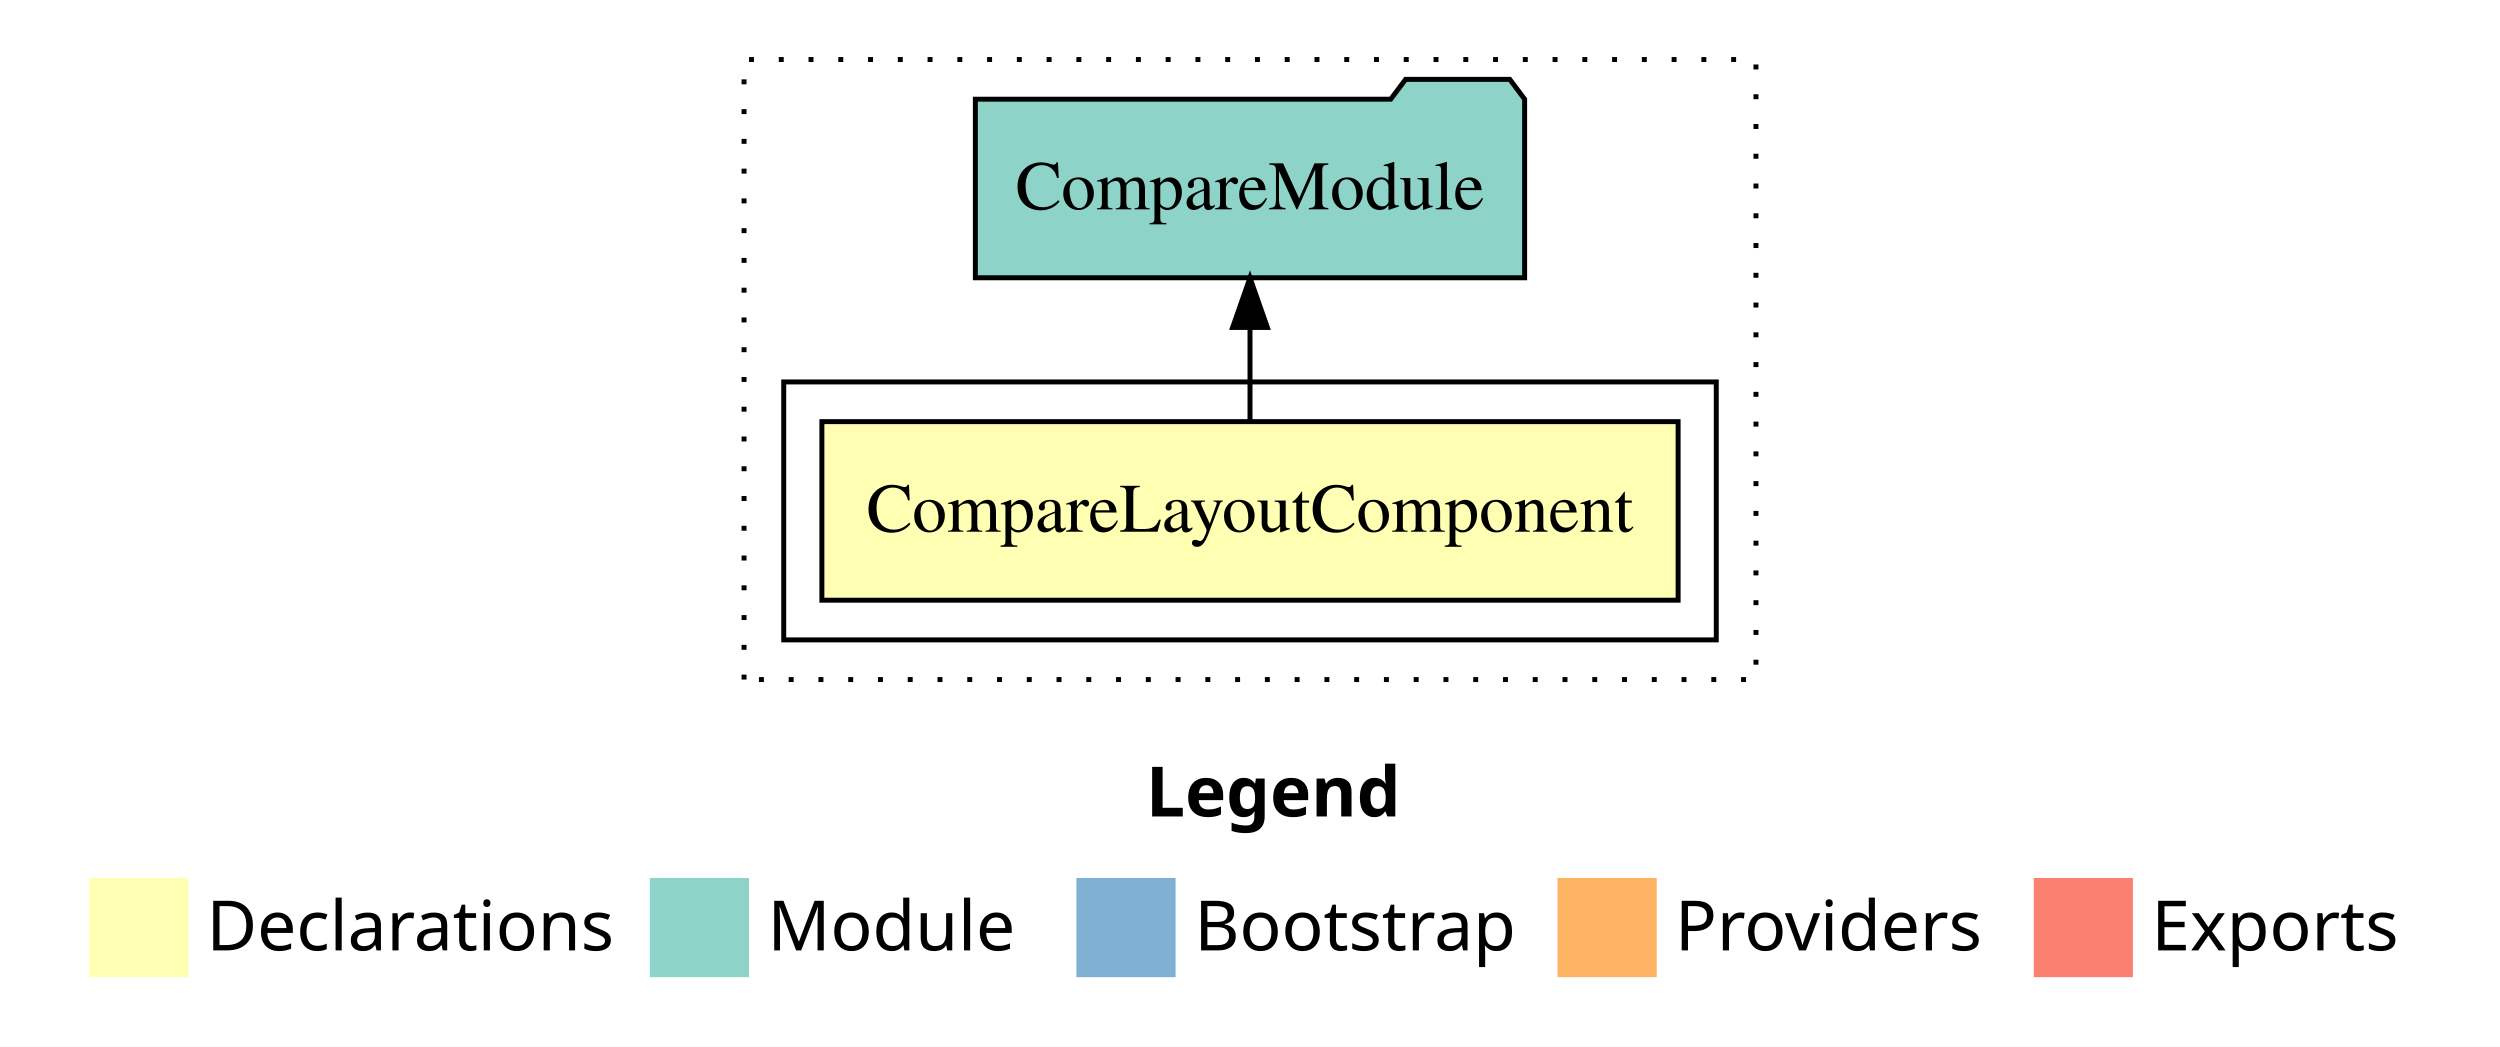
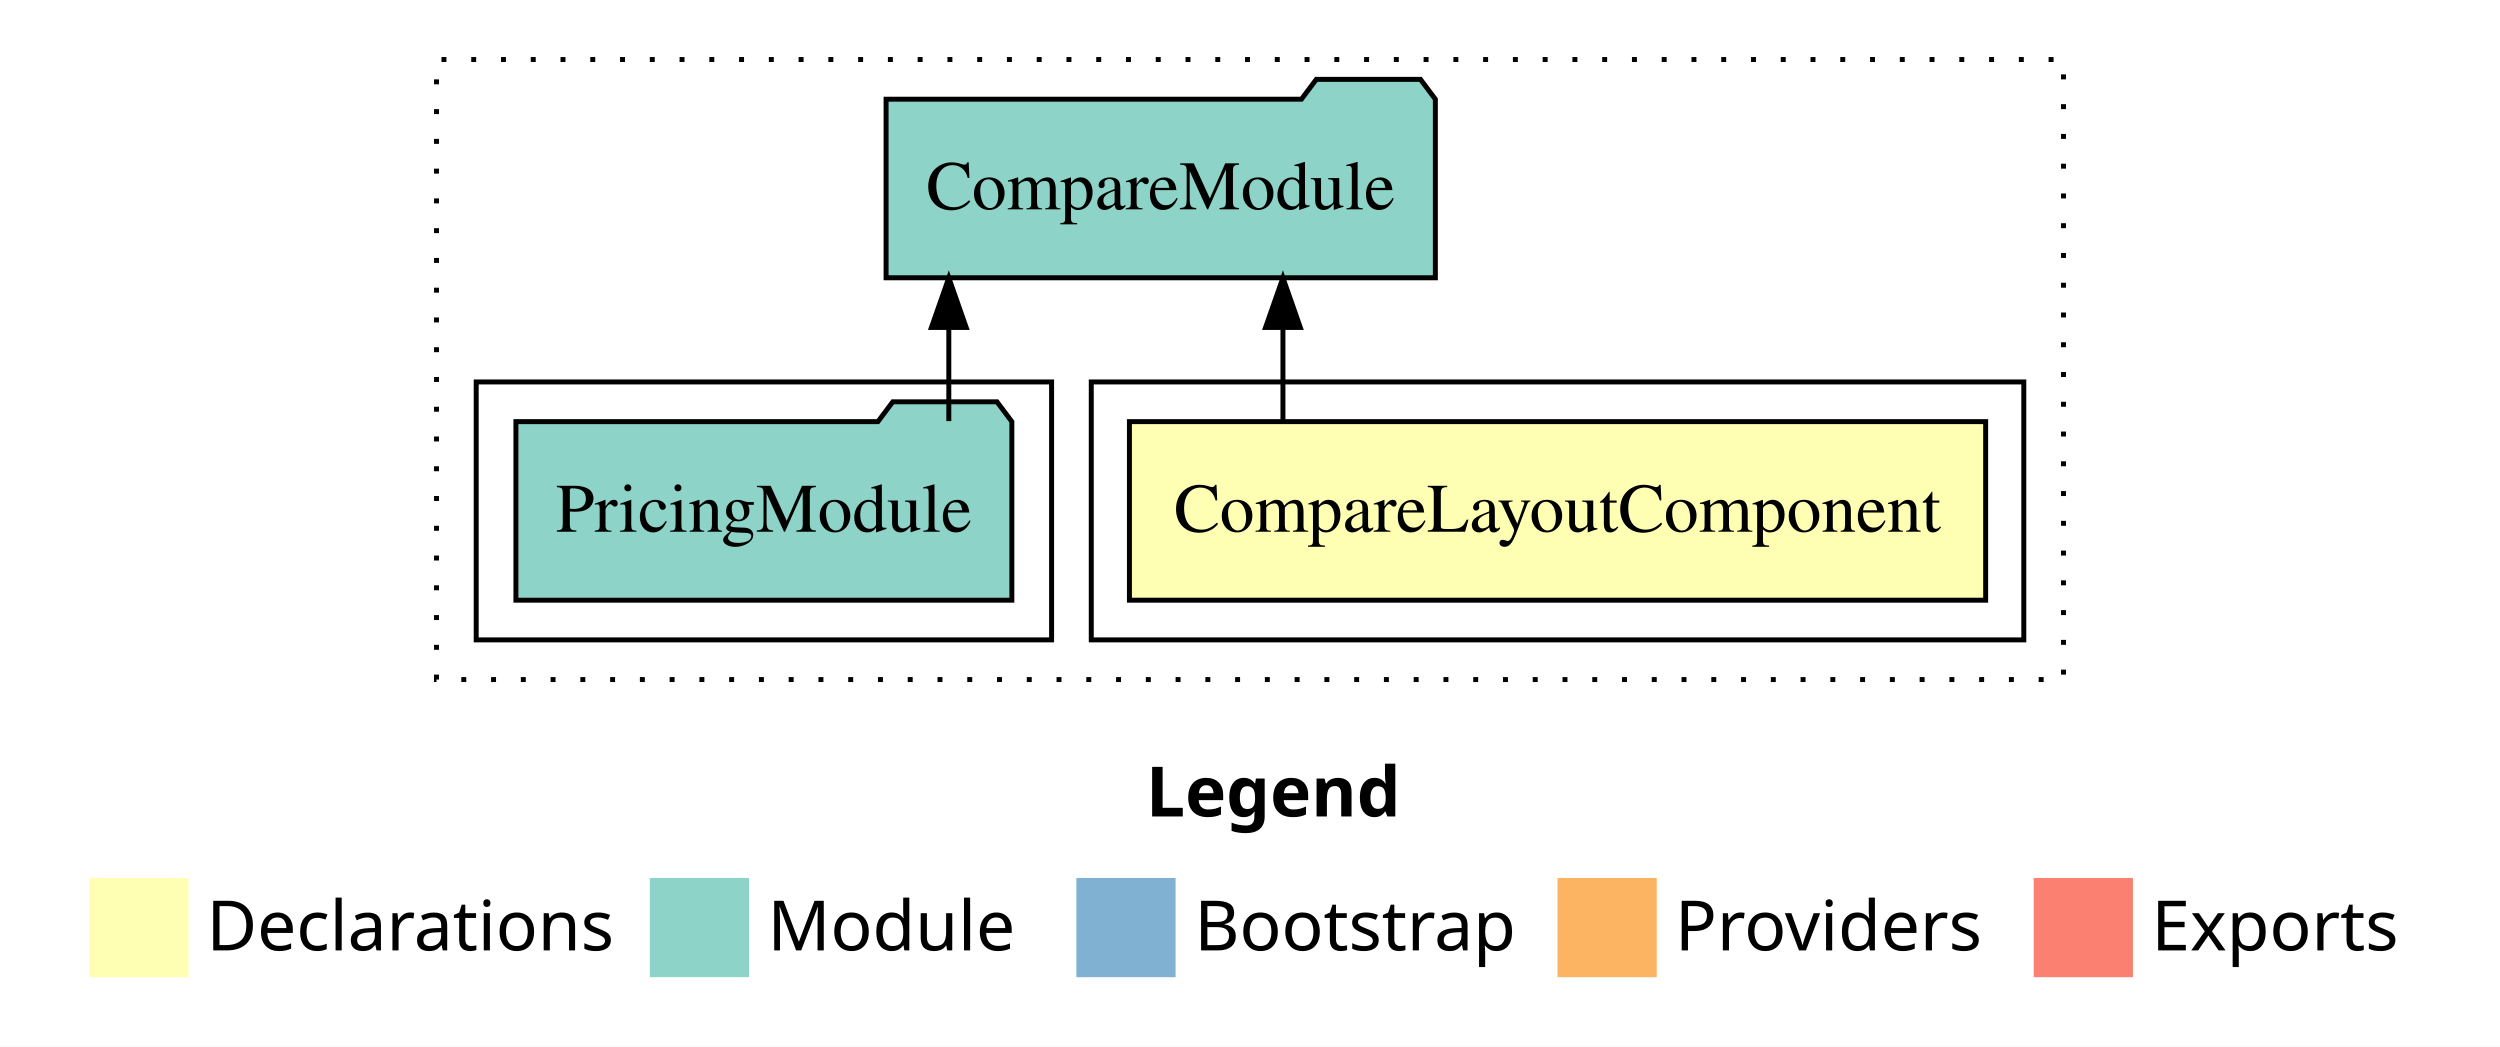
<svg xmlns="http://www.w3.org/2000/svg" width="504pt" height="211pt" viewBox="0.00 0.00 504.00 211.00">
  <g id="graph0" class="graph" transform="scale(1 1) rotate(0) translate(4 207)">
    <polygon fill="#ffffff" stroke="transparent" points="-4,4 -4,-207 500,-207 500,4 -4,4" />
    <text text-anchor="start" x="227.009" y="-42.4" font-family="sans-serif" font-weight="bold" font-size="14.00" fill="#000000">Legend</text>
    <polygon fill="#ffffb3" stroke="transparent" points="14,-10 14,-30 34,-30 34,-10 14,-10" />
    <text text-anchor="start" x="37.629" y="-15.4" font-family="sans-serif" font-size="14.00" fill="#000000">  Declarations</text>
    <polygon fill="#8dd3c7" stroke="transparent" points="127,-10 127,-30 147,-30 147,-10 127,-10" />
    <text text-anchor="start" x="150.725" y="-15.4" font-family="sans-serif" font-size="14.00" fill="#000000">  Module</text>
    <polygon fill="#80b1d3" stroke="transparent" points="213,-10 213,-30 233,-30 233,-10 213,-10" />
    <text text-anchor="start" x="236.781" y="-15.4" font-family="sans-serif" font-size="14.00" fill="#000000">  Bootstrap</text>
    <polygon fill="#fdb462" stroke="transparent" points="310,-10 310,-30 330,-30 330,-10 310,-10" />
    <text text-anchor="start" x="333.673" y="-15.4" font-family="sans-serif" font-size="14.00" fill="#000000">  Providers</text>
    <polygon fill="#fb8072" stroke="transparent" points="406,-10 406,-30 426,-30 426,-10 406,-10" />
    <text text-anchor="start" x="429.726" y="-15.4" font-family="sans-serif" font-size="14.00" fill="#000000">  Exports</text>
    <g id="clust1" class="cluster">
-       <polygon fill="none" stroke="#000000" stroke-dasharray="1,5" points="146,-70 146,-195 350,-195 350,-70 146,-70" />
+       <polygon fill="none" stroke="#000000" stroke-dasharray="1,5" points="84,-70 84,-195 412,-195 412,-70 84,-70" />
    </g>
    <g id="clust2" class="cluster">
-       <polygon fill="none" stroke="#000000" points="154,-78 154,-130 342,-130 342,-78 154,-78" />
+       <polygon fill="none" stroke="#000000" points="216,-78 216,-130 404,-130 404,-78 216,-78" />
+     </g>
+     <g id="clust4" class="cluster">
+       <polygon fill="none" stroke="#000000" points="92,-78 92,-130 208,-130 208,-78 92,-78" />
    </g>
    <g id="node1" class="node">
-       <polygon fill="#ffffb3" stroke="#000000" points="334.308,-122 161.692,-122 161.692,-86 334.308,-86 334.308,-122" />
-       <text text-anchor="middle" x="248" y="-99.8" font-family="Times,serif" font-size="14.00" fill="#000000">CompareLayoutComponent</text>
+       <polygon fill="#ffffb3" stroke="#000000" points="396.308,-122 223.692,-122 223.692,-86 396.308,-86 396.308,-122" />
+       <text text-anchor="middle" x="310" y="-99.8" font-family="Times,serif" font-size="14.00" fill="#000000">CompareLayoutComponent</text>
    </g>
    <g id="node2" class="node">
-       <polygon fill="#8dd3c7" stroke="#000000" points="303.367,-187 300.367,-191 279.367,-191 276.367,-187 192.633,-187 192.633,-151 303.367,-151 303.367,-187" />
-       <text text-anchor="middle" x="248" y="-164.8" font-family="Times,serif" font-size="14.00" fill="#000000">CompareModule</text>
+       <polygon fill="#8dd3c7" stroke="#000000" points="285.367,-187 282.367,-191 261.367,-191 258.367,-187 174.633,-187 174.633,-151 285.367,-151 285.367,-187" />
+       <text text-anchor="middle" x="230" y="-164.8" font-family="Times,serif" font-size="14.00" fill="#000000">CompareModule</text>
    </g>
    <g id="edge1" class="edge">
-       <path fill="none" stroke="#000000" d="M248,-122.106C248,-122.106 248,-140.991 248,-140.991" />
-       <polygon fill="#000000" stroke="#000000" points="244.5,-140.991 248,-150.991 251.5,-140.991 244.5,-140.991" />
+       <path fill="none" stroke="#000000" d="M254.64,-122.106C254.64,-122.106 254.64,-140.991 254.64,-140.991" />
+       <polygon fill="#000000" stroke="#000000" points="251.14,-140.991 254.64,-150.991 258.14,-140.991 251.14,-140.991" />
+     </g>
+     <g id="node3" class="node">
+       <polygon fill="#8dd3c7" stroke="#000000" points="199.989,-122 196.989,-126 175.989,-126 172.989,-122 100.011,-122 100.011,-86 199.989,-86 199.989,-122" />
+       <text text-anchor="middle" x="150" y="-99.8" font-family="Times,serif" font-size="14.00" fill="#000000">PricingModule</text>
+     </g>
+     <g id="edge2" class="edge">
+       <path fill="none" stroke="#000000" d="M187.28,-122.106C187.28,-122.106 187.28,-140.991 187.28,-140.991" />
+       <polygon fill="#000000" stroke="#000000" points="183.781,-140.991 187.28,-150.991 190.781,-140.991 183.781,-140.991" />
    </g>
  </g>
</svg>
